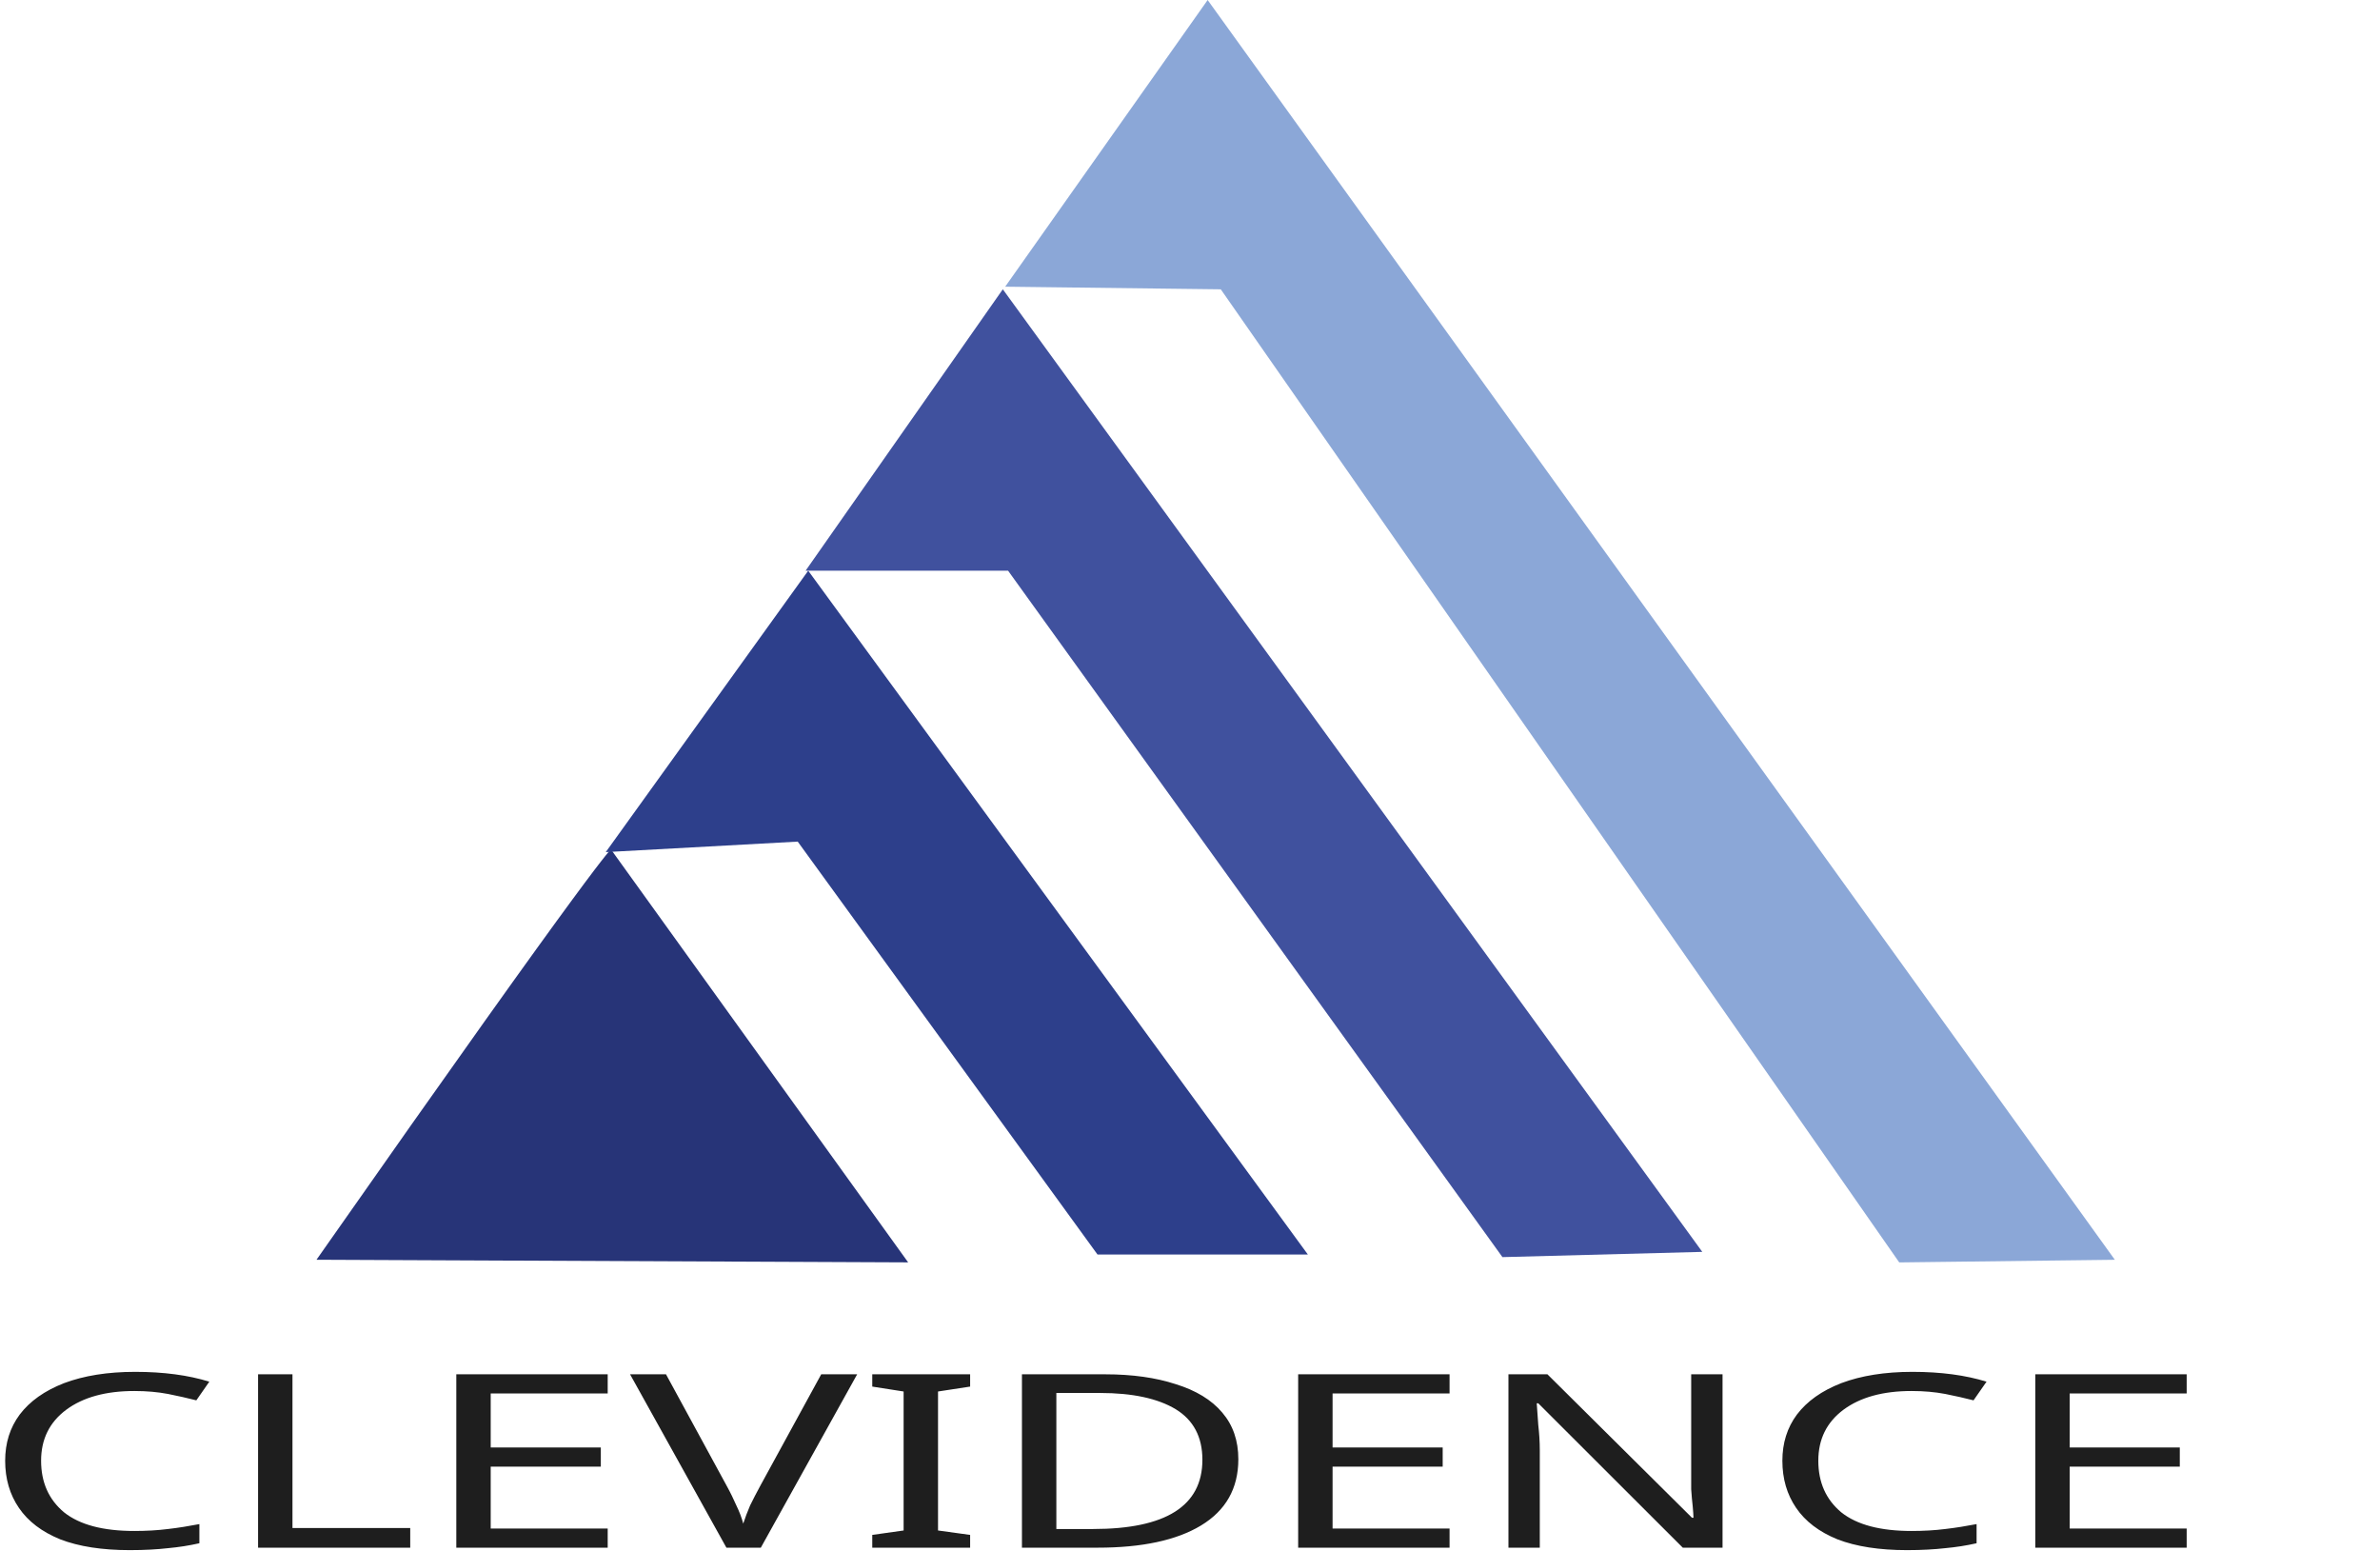
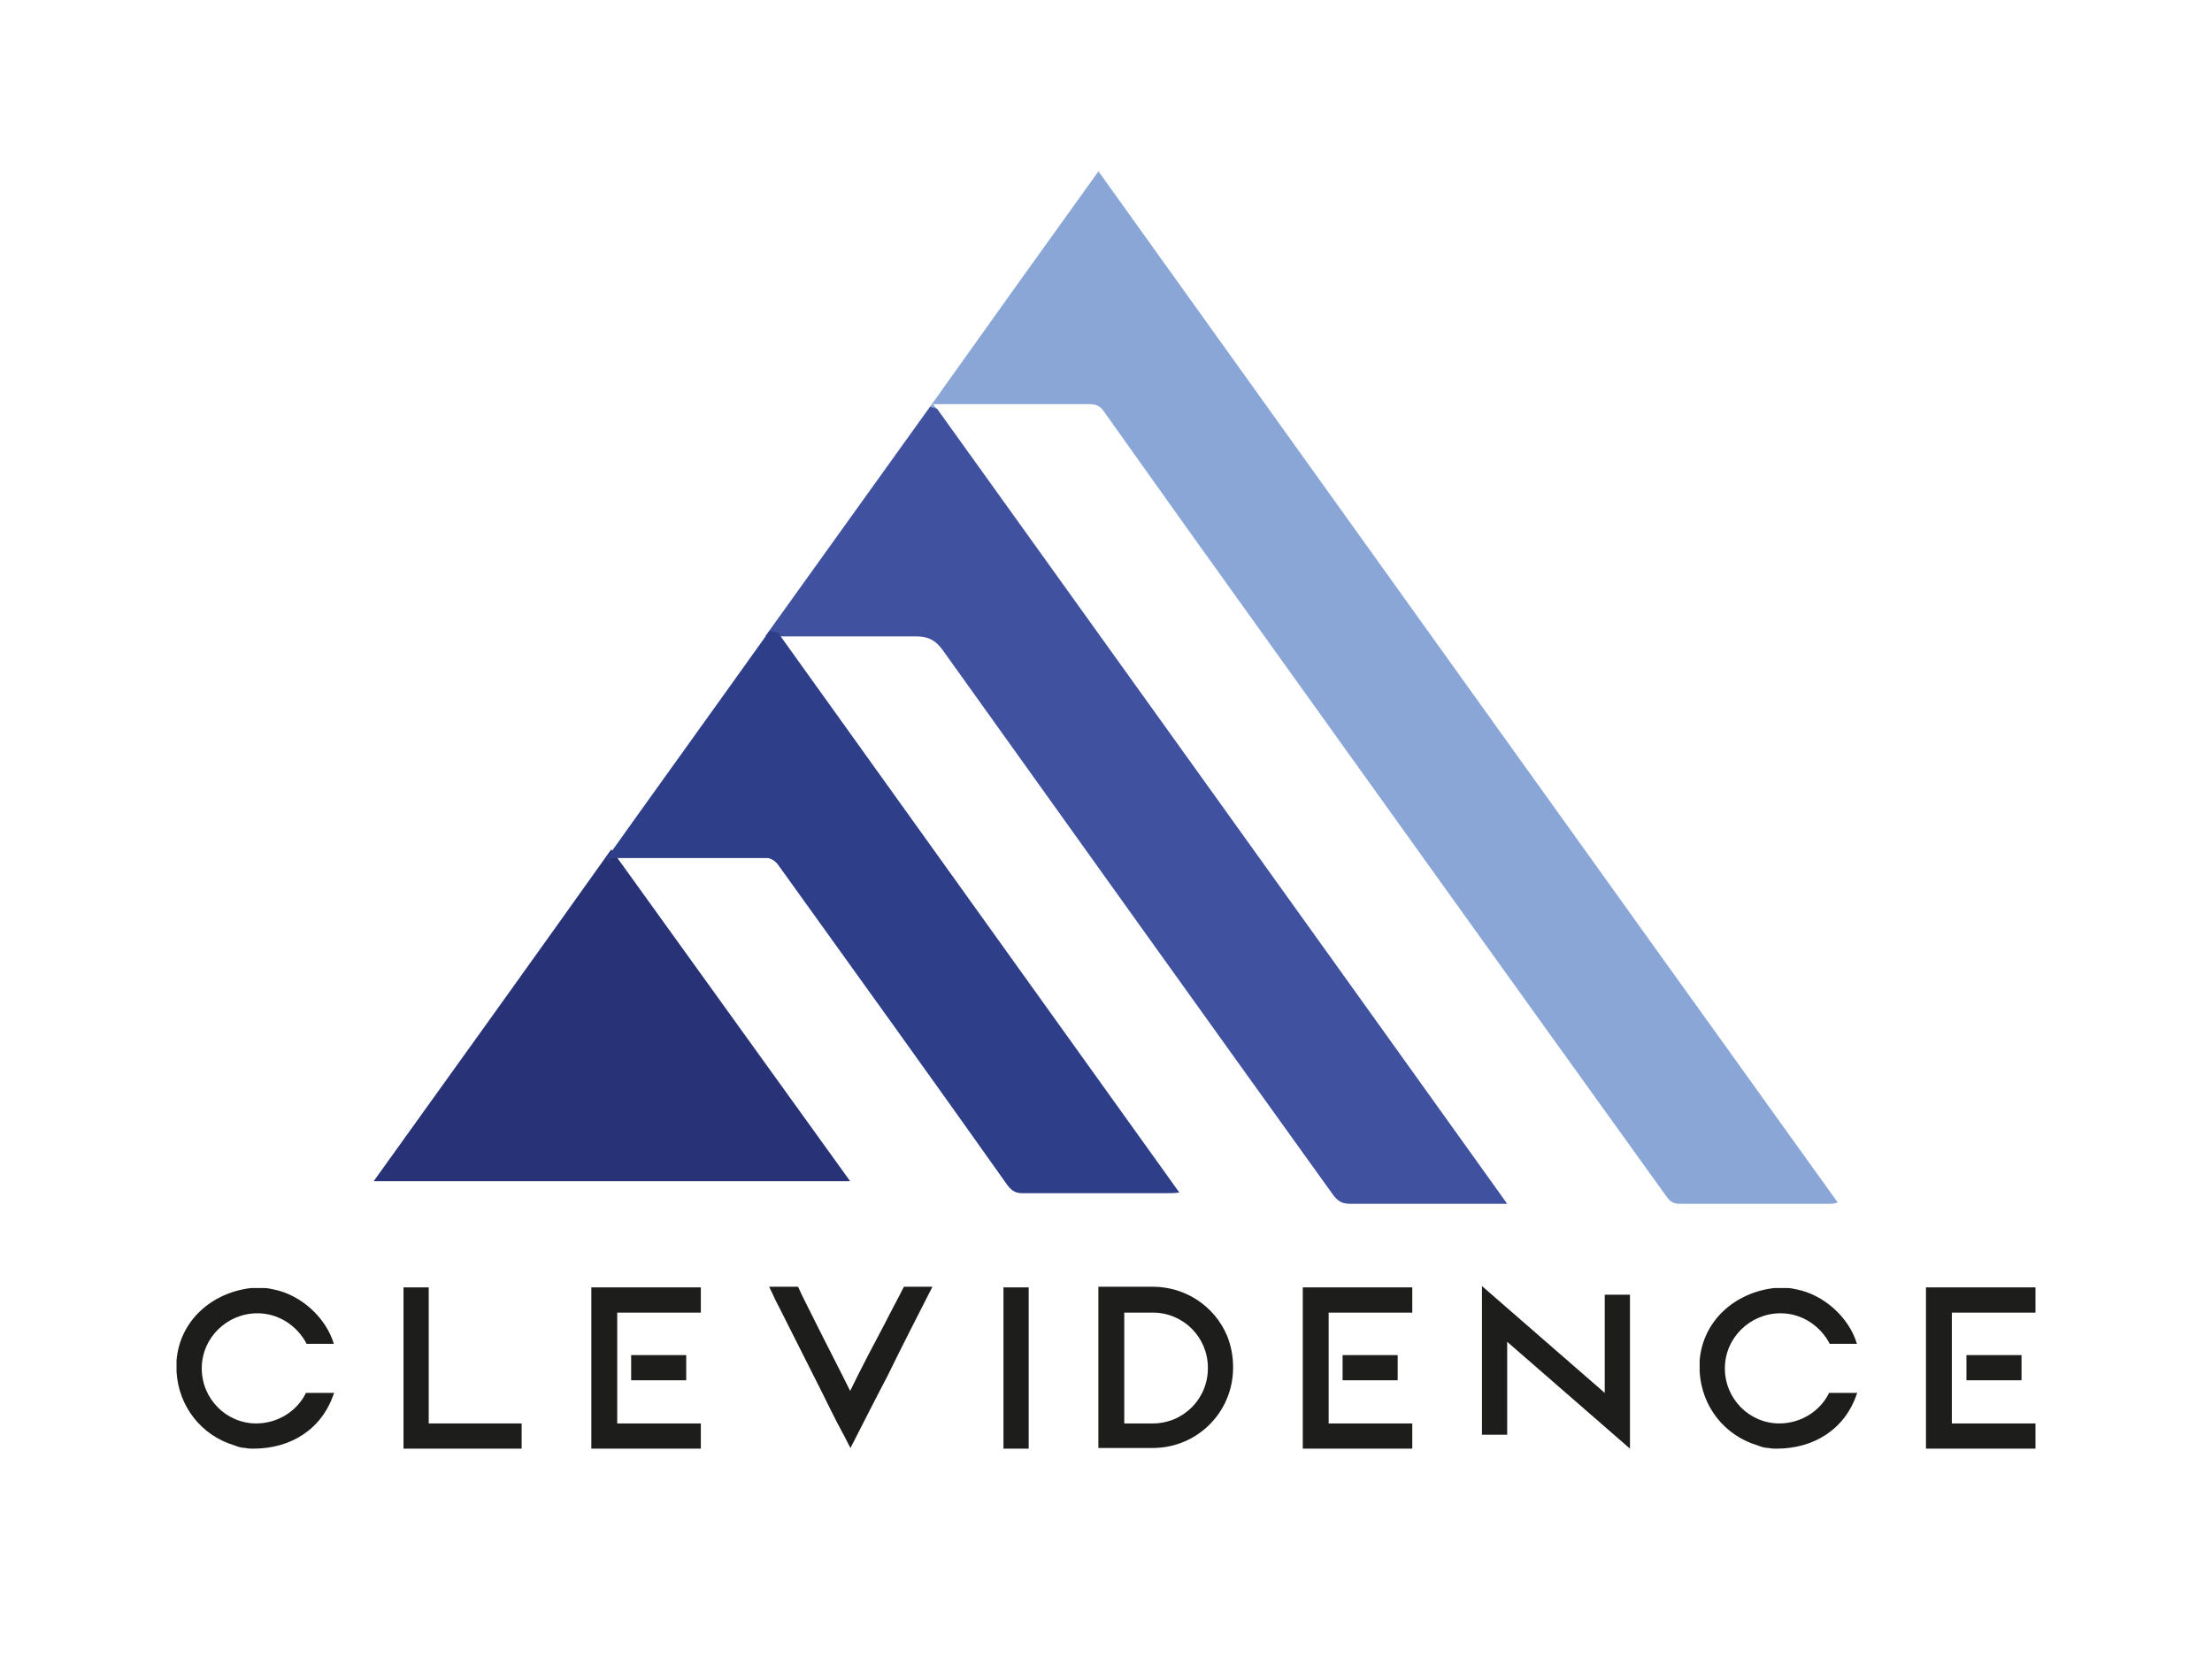
- <svg xmlns="http://www.w3.org/2000/svg" width="60.688mm" height="39.534mm" viewBox="0 0 60.688 39.534" version="1.1" id="svg1" xml:space="preserve">
-   <defs id="defs1">
-     <rect x="93.262" y="69.947" width="224.032" height="120.632" id="rect2" />
+ <svg xmlns="http://www.w3.org/2000/svg" version="1.1" viewBox="0 0 333.3 252.1">
+   <defs>
+     <style>
+       .cls-1 {
+         fill: #283377;
+       }
+ 
+       .cls-2 {
+         fill: #1d1d1b;
+       }
+ 
+       .cls-3 {
+         fill: #3f519f;
+       }
+ 
+       .cls-4 {
+         fill: #89a6d7;
+       }
+ 
+       .cls-5 {
+         fill: #2f3e89;
+       }
+     </style>
  </defs>
-   <g id="layer1" transform="translate(-2.150741,-15.75751)" />
-   <g id="layer2" transform="translate(-4.966976,-8.247547)">
-     <text xml:space="preserve" style="font-style:normal;font-variant:normal;font-weight:normal;font-stretch:normal;font-size:7.731px;font-family:'Microsoft Sans Serif';-inkscape-font-specification:'Microsoft Sans Serif, Normal';font-variant-ligatures:normal;font-variant-caps:normal;font-variant-numeric:normal;font-variant-east-asian:normal;text-align:start;writing-mode:lr-tb;direction:ltr;text-anchor:start;opacity:1;fill:#1e1e1e;fill-opacity:1;stroke-width:0.644" x="3.618" y="59.53" id="text1" transform="scale(1.24785,0.8013781)">
-       <tspan id="tspan1" style="font-style:normal;font-variant:normal;font-weight:normal;font-stretch:normal;font-size:7.731px;font-family:'Microsoft Sans Serif';-inkscape-font-specification:'Microsoft Sans Serif, Normal';font-variant-ligatures:normal;font-variant-caps:normal;font-variant-numeric:normal;font-variant-east-asian:normal;fill:#1e1e1e;fill-opacity:1;stroke-width:0.644" x="3.618" y="59.53">CLEVIDENCE</tspan>
-     </text>
-     <path style="opacity:1;fill:#273478;fill-opacity:1;fill-rule:nonzero;stroke-width:0.265" d="m 13.037,40.366 c 7.376,-10.527 7.51,-10.46 7.51,-10.46 l 7.577,10.527 z" id="path7" />
-     <path style="opacity:1;fill:#2d3f8b;fill-opacity:1;fill-rule:nonzero;stroke-width:0.265" d="M 25.576,22.798 38.316,40.232 H 32.952 L 25.308,29.705 20.413,29.973 Z" id="path8" />
-     <path style="opacity:1;fill:#40519e;fill-opacity:1;fill-rule:nonzero;stroke-width:0.265" d="m 30.538,15.623 -5.029,7.175 h 5.163 l 12.606,17.501 5.096,-0.134 z" id="path9" />
-     <path style="opacity:1;fill:#8ba7d7;fill-opacity:1;fill-rule:nonzero;stroke-width:0.265" d="m 35.761,8.248 -5.163,7.309 5.498,0.067 17.3,24.81 5.498,-0.067 z" id="path10" />
+   <g>
+     <g id="Camada_1">
+       <g>
+         <path class="cls-4" d="M165.6,25.7c-8.5,11.8-17,23.7-25.4,35.5l1,.5c-.2-.3-.4-.5-.6-.8.7,0,1.1,0,1.6,0,7.3,0,14.7,0,22,0,1,0,1.6.3,2.2,1.2,4.2,5.9,8.4,11.8,12.6,17.7,24,33.5,48,67,72.1,100.5.5.7,1,1.1,1.9,1.1,7.6,0,15.1,0,22.7,0,.3,0,.7,0,1.2-.2-37.2-51.8-74.2-103.5-111.4-155.4Z" />
+         <path class="cls-3" d="M140.2,61.2c-8.3,11.6-16.6,23.1-24.9,34.7h.2c.9,0,1.4,0,1.9,0,6.9,0,13.7,0,20.6,0,1.8,0,2.9.5,4,2,19.6,27.4,39.2,54.8,58.9,82.2.7.9,1.3,1.3,2.5,1.3,7.3,0,14.6,0,21.9,0,.5,0,1,0,1.8,0-28.7-40.1-57.2-79.8-85.9-119.8l-.9-.3Z" />
+         <path class="cls-1" d="M56.3,178c12-16.7,23.7-33,35.8-50,12.1,16.8,23.9,33.2,36,50H56.3Z" />
+         <path class="cls-5" d="M116,95c-8.2,11.5-16.5,23-24.7,34.5l.8.5c-.1-.2-.3-.4-.4-.6.6,0,.9-.1,1.2-.1,7.6,0,15.1,0,22.7,0,.6,0,1.4.6,1.7,1.1,11.5,16,23.1,32.1,34.5,48.2.6.8,1.2,1.2,2.2,1.2,7.4,0,14.8,0,22.1,0,.4,0,.9,0,1.6-.1-20.2-28.2-40.3-56.2-60.5-84.4l-1.3-.2Z" />
+       </g>
+       <g>
+         <path class="cls-2" d="M50.3,209.8c0,0,0,.1,0,.2-1.8,5.4-6.5,8.3-12.1,8.3-.4,0-.8,0-1.2-.1-.6,0-1.2-.2-1.7-.4-5-1.5-8.4-5.9-8.7-11.1,0-.6,0-1.2,0-1.7.5-6,5.3-10.2,11.2-10.9h.6s0,0,0,0h.4c.3,0,.7,0,1.1,0,.4,0,.8.1,1.3.2,4.1.8,7.9,4.2,9.1,8.2h-4.1c-1.4-2.7-4.2-4.6-7.4-4.6-4.6,0-8.4,3.7-8.4,8.3s3.7,8.3,8.2,8.3c3.3,0,6.2-1.9,7.5-4.6h4.1Z" />
+         <path class="cls-2" d="M78.6,214.5v3.8h-17.8v-24.3h3.8v20.5h13.9Z" />
+         <path class="cls-2" d="M89.1,194h16.5v3.8h-12.6v16.7h12.6v3.8h-16.5v-24.3ZM103.4,204.2v3.8s-8.3,0-8.3,0v-3.8h8.3Z" />
+         <path class="cls-2" d="M120.3,194c.3.7.6,1.3.9,1.9,1.9,3.8,3.8,7.6,5.7,11.3.4.8.8,1.6,1.2,2.4,0,0,0,0,0,0,0,0,0,.1,0,.1s0,0,0-.1c1.7-3.5,3.5-6.9,5.3-10.3.9-1.8,1.9-3.6,2.8-5.4h4.3c-2.3,4.5-4.6,9-6.8,13.5-1.9,3.6-3.7,7.2-5.5,10.7,0,0,0,.1-.1.1,0,0,0,0,0-.1-.4-.7-.7-1.4-1.1-2.1-1.2-2.2-2.3-4.5-3.4-6.7-2.1-4.2-4.2-8.3-6.3-12.5-.5-.9-.9-1.9-1.4-2.9h4.3Z" />
+         <path class="cls-2" d="M151.2,218.3v-24.3h3.8v24.3h-3.8Z" />
+         <path class="cls-2" d="M185.8,206.1c0,6.7-5.4,12.1-12.1,12.1h-8.2v-24.3h8.2c4.9,0,9.3,2.9,11.2,7.4.6,1.5.9,3.1.9,4.7ZM182,206.1c0-4.6-3.7-8.3-8.3-8.3h-4.3v16.7h4.3c4.6,0,8.3-3.7,8.3-8.3Z" />
+         <path class="cls-2" d="M196.3,194h16.5v3.8h-12.6v16.7h12.6v3.8h-16.5v-24.3ZM210.6,204.2v3.8s-8.3,0-8.3,0v-3.8h8.3Z" />
+         <path class="cls-2" d="M245.6,218.3l-18.5-16.1v14h-3.8v-22.4l18.5,16.1v-14.8h3.8v23.3Z" />
+         <path class="cls-2" d="M279.8,209.8c0,0,0,.1,0,.2-1.8,5.4-6.5,8.3-12.1,8.3-.4,0-.8,0-1.2-.1-.6,0-1.2-.2-1.7-.4-5-1.5-8.4-5.9-8.7-11.1,0-.6,0-1.2,0-1.7.5-6,5.3-10.2,11.2-10.9h.6s0,0,0,0h.4c.3,0,.7,0,1.1,0,.4,0,.8.1,1.3.2,4.1.8,7.9,4.2,9.1,8.2h-4.1c-1.4-2.7-4.2-4.6-7.4-4.6-4.6,0-8.4,3.7-8.4,8.3s3.7,8.3,8.2,8.3c3.3,0,6.2-1.9,7.5-4.6h4.1Z" />
+         <path class="cls-2" d="M290.2,194h16.5v3.8h-12.6v16.7h12.6v3.8h-16.5v-24.3ZM304.6,204.2v3.8s-8.3,0-8.3,0v-3.8h8.3Z" />
+       </g>
+     </g>
  </g>
</svg>
